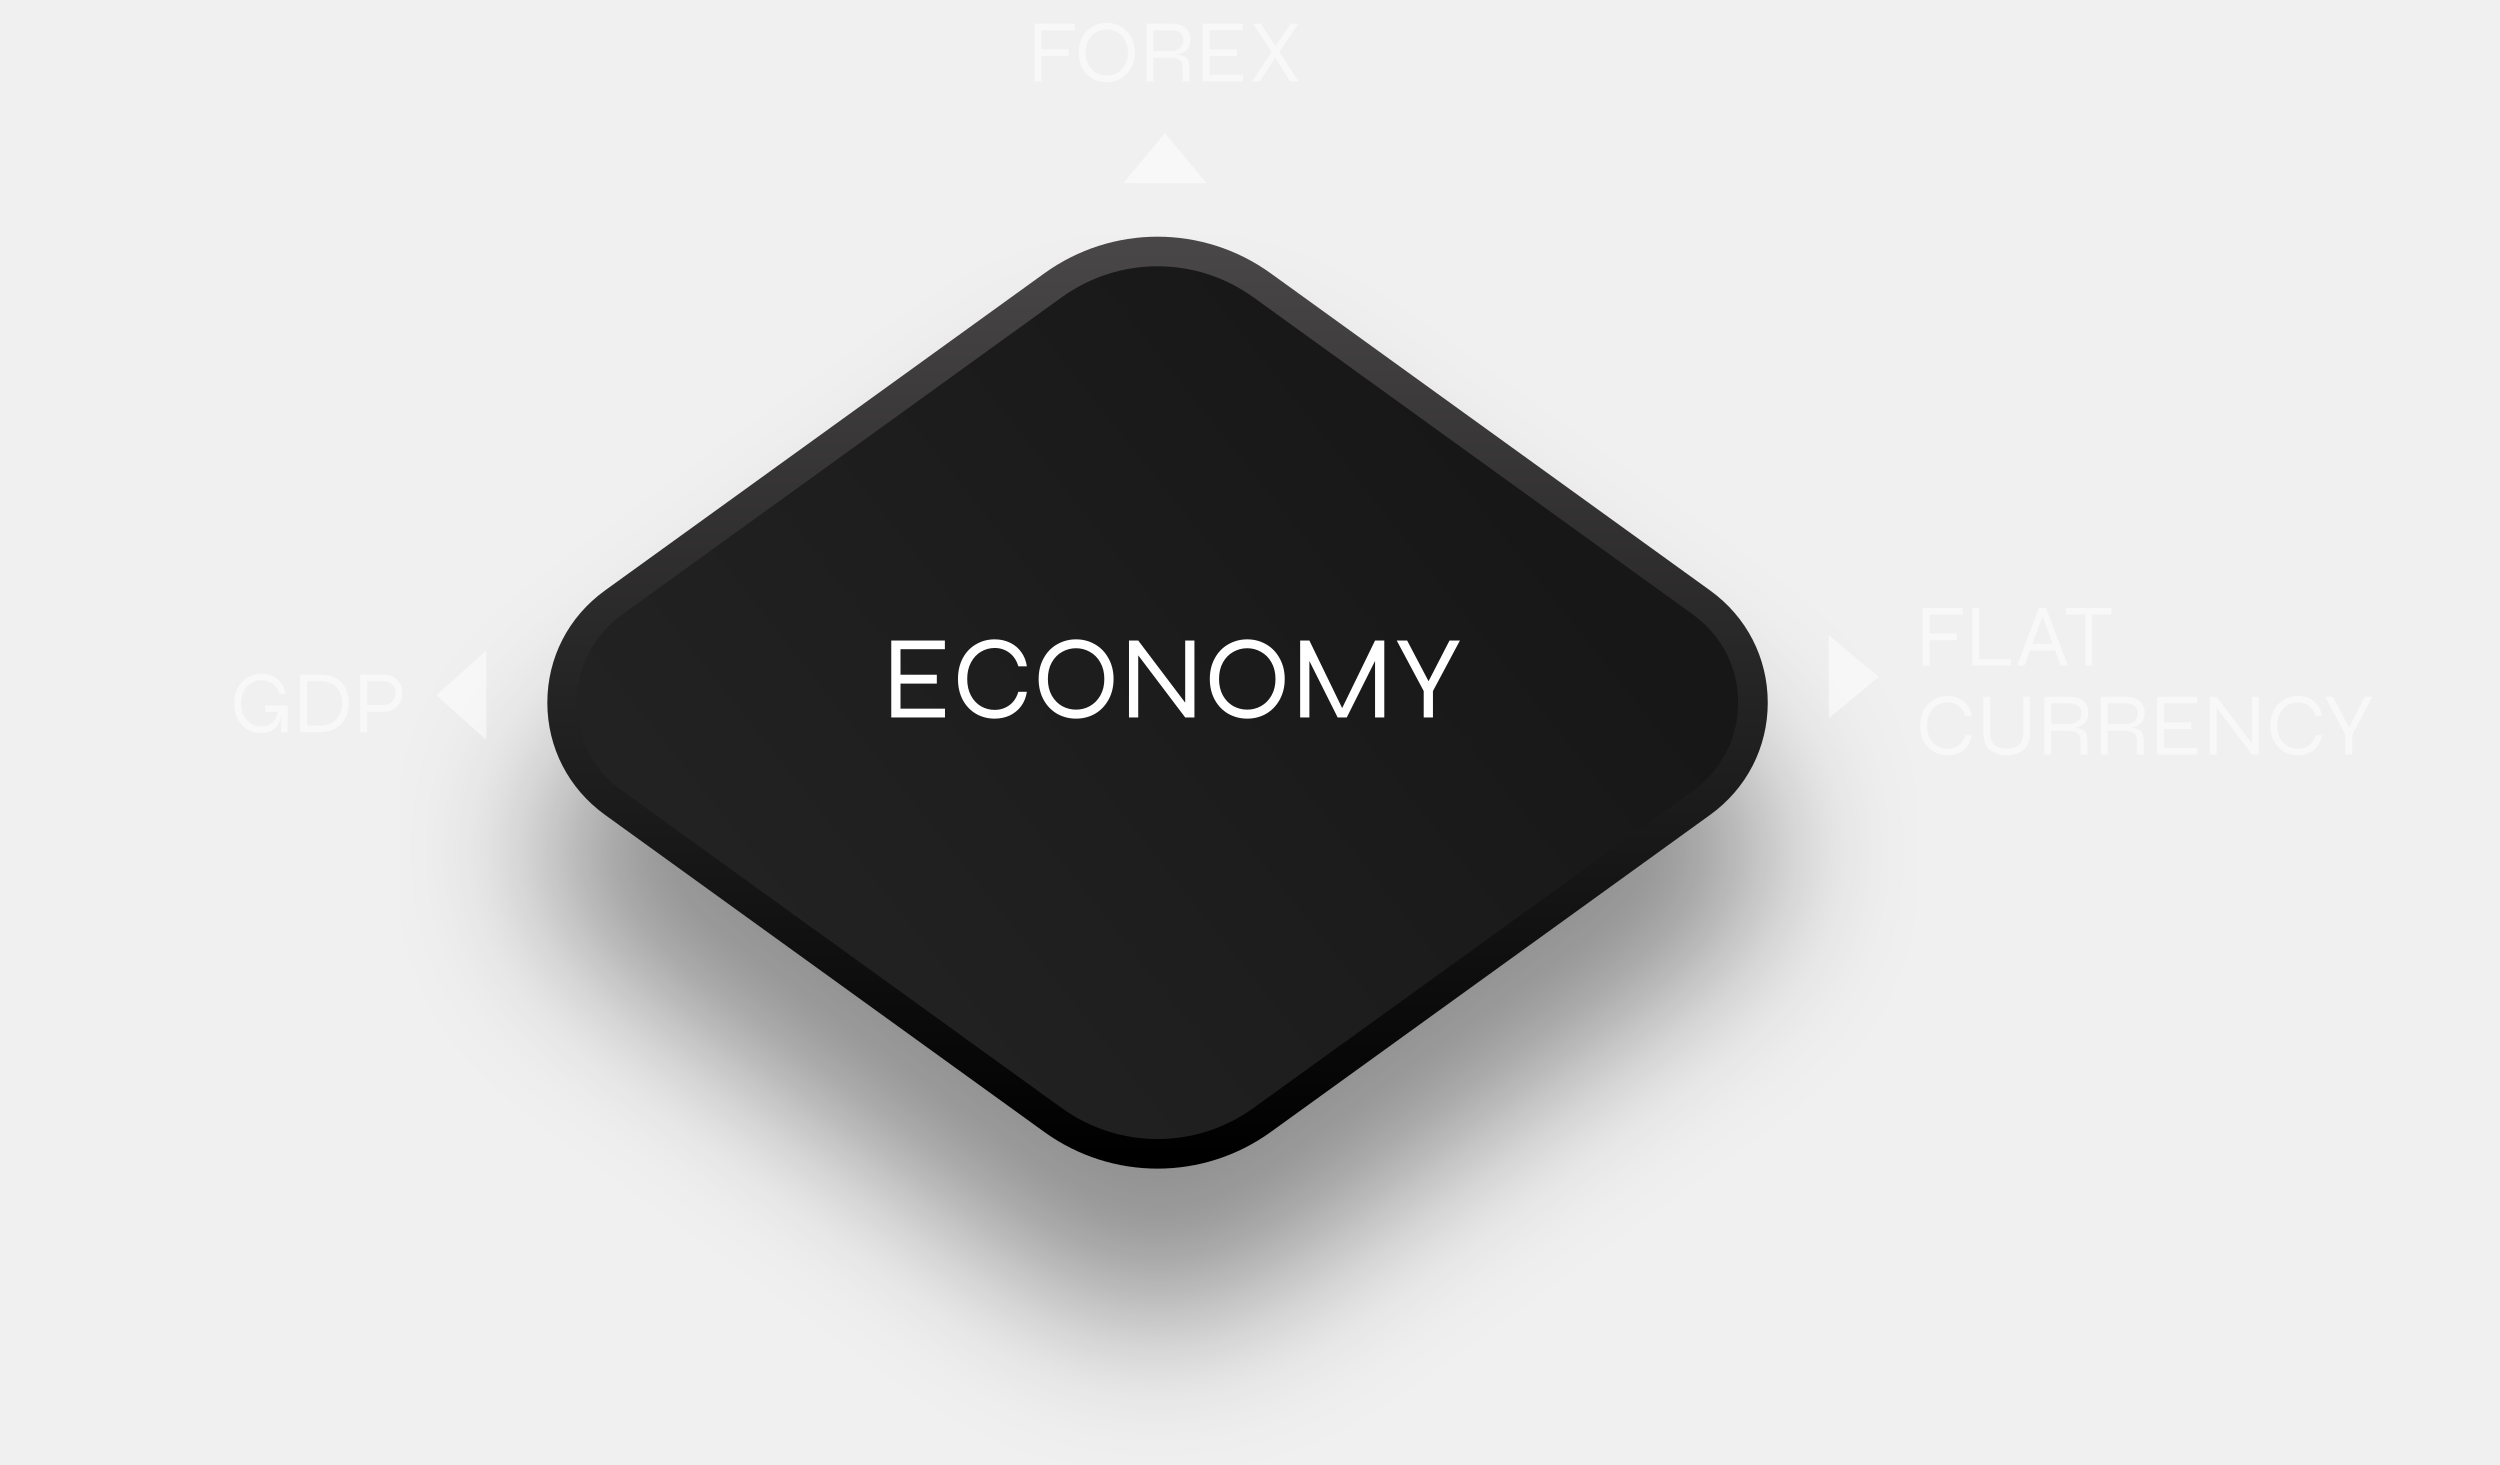
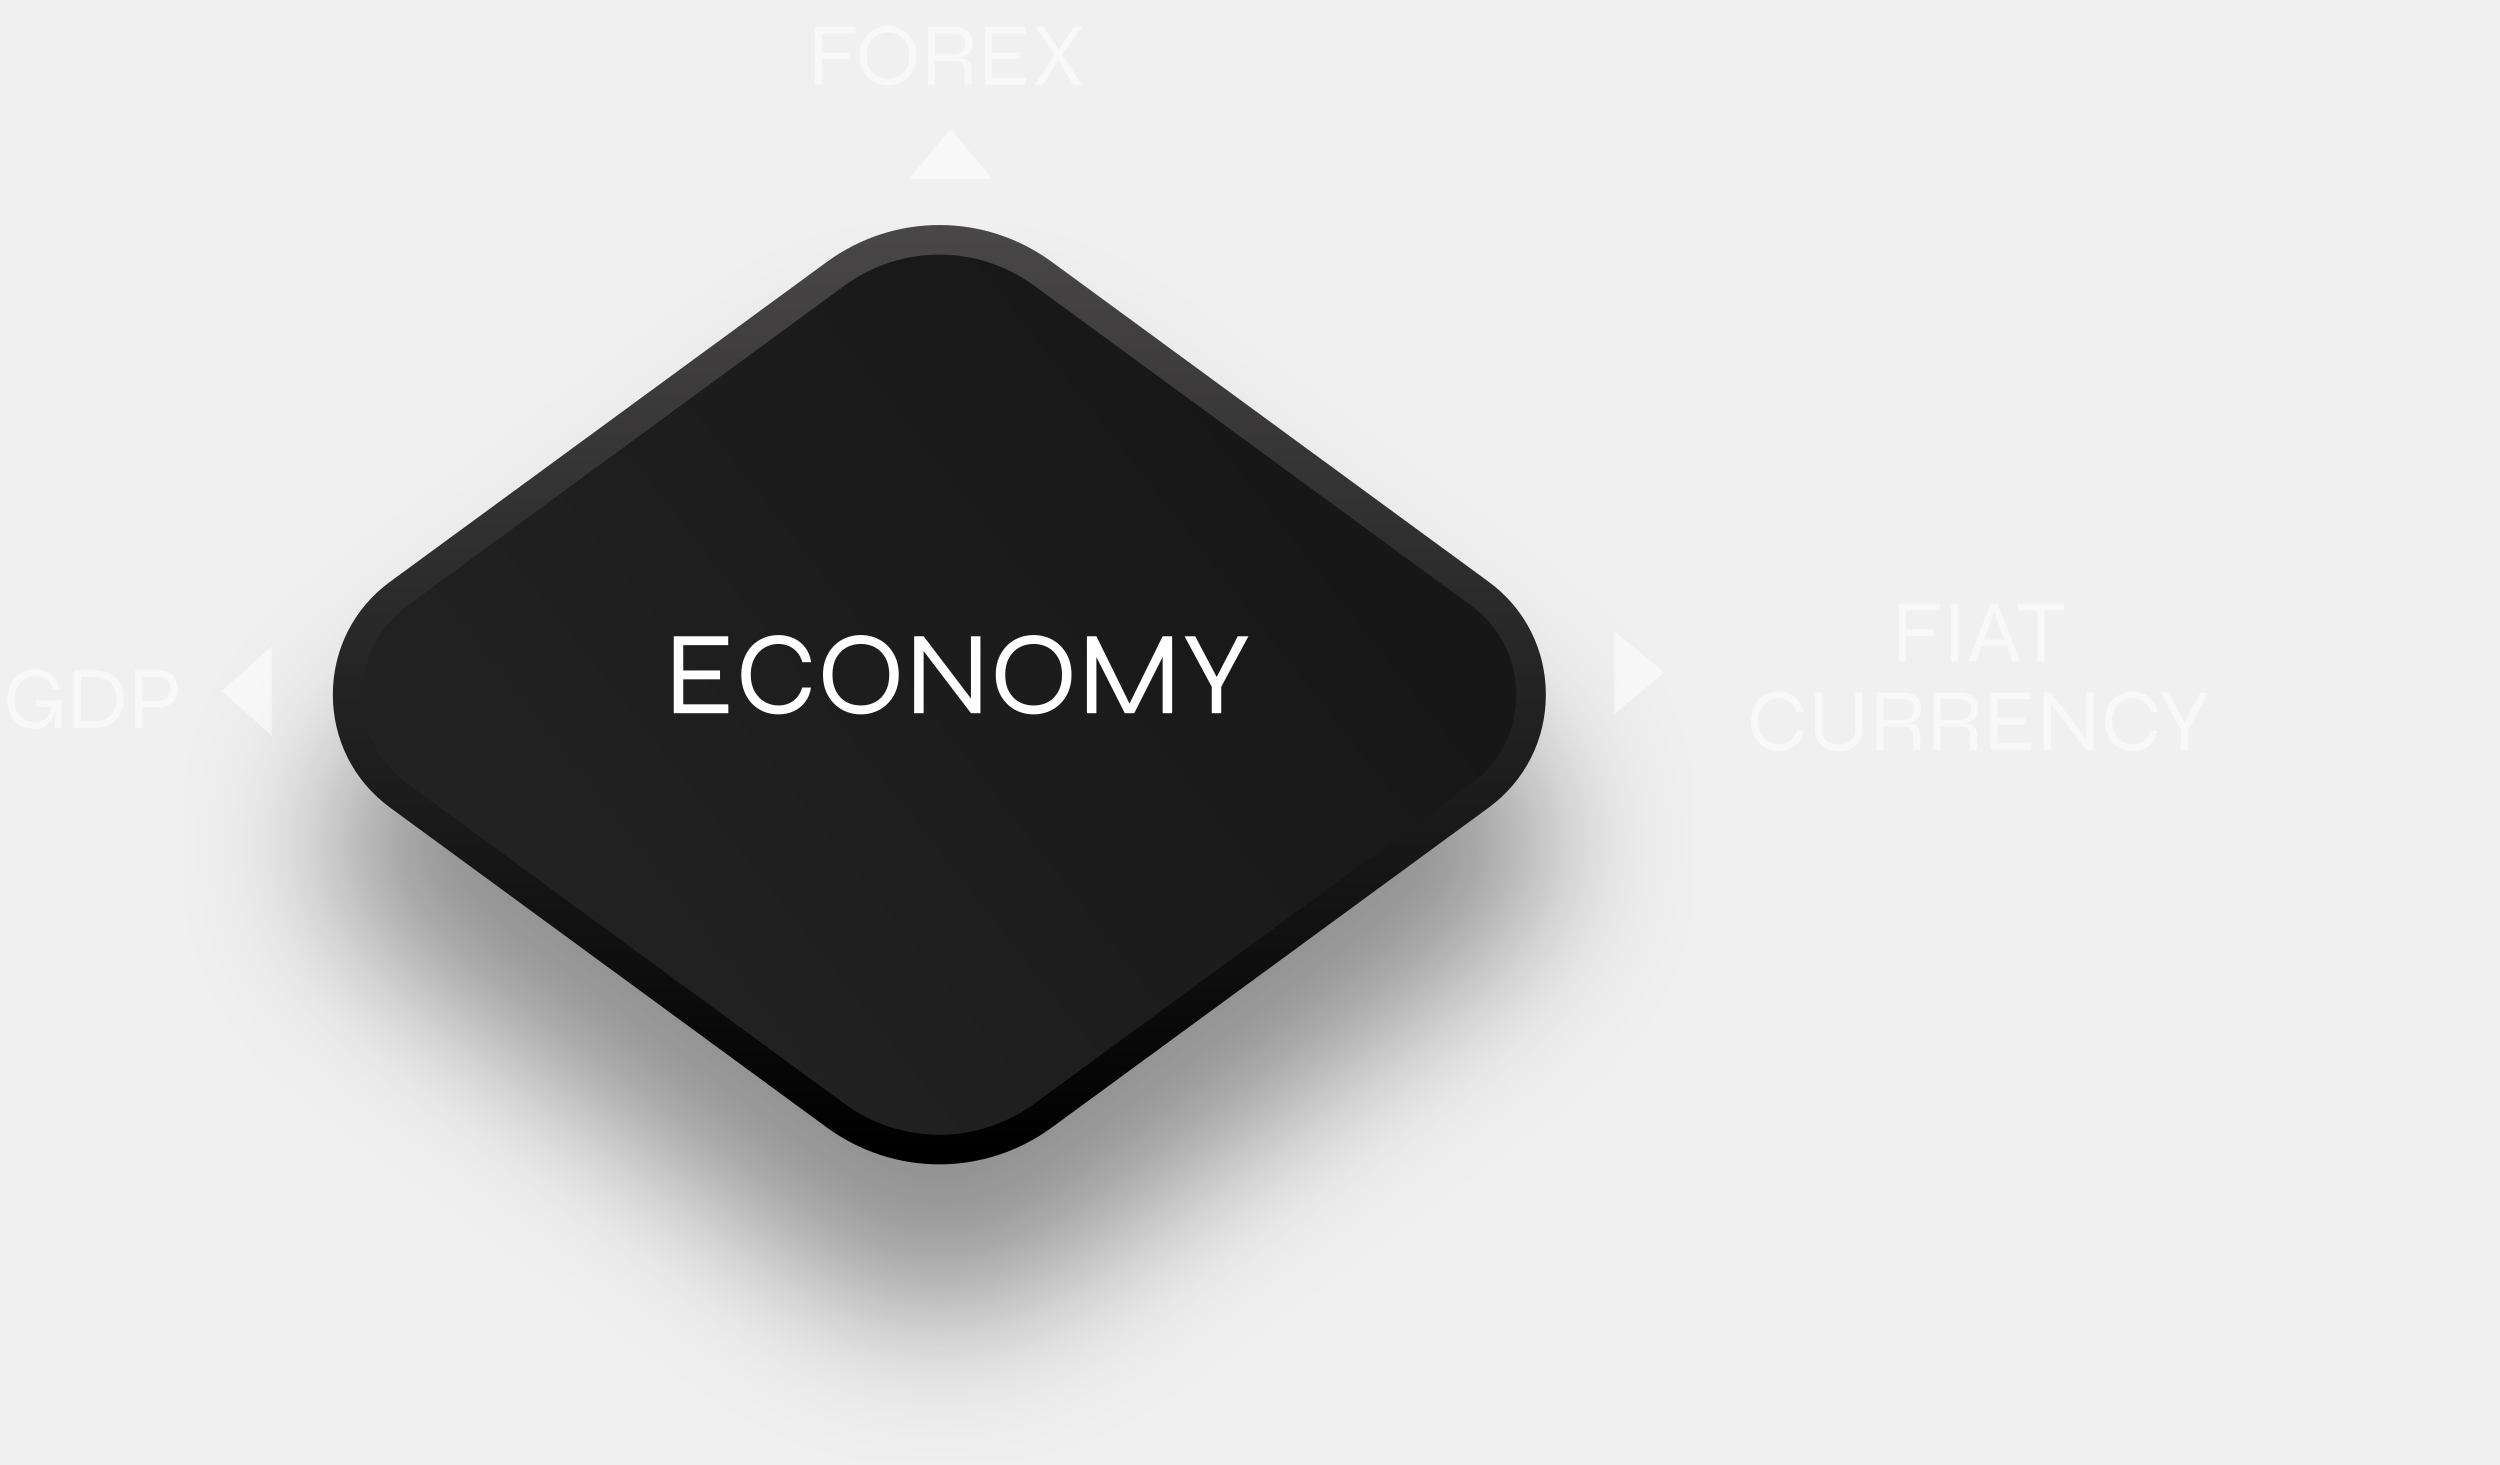
<svg xmlns="http://www.w3.org/2000/svg" width="338" height="198" viewBox="0 0 338 198" fill="none">
  <g filter="url(#filter0_d)">
-     <path d="M237 95.002C237 100.418 234.463 105.353 230.035 108.549L170.633 151.424C162.178 157.525 150.822 157.525 142.367 151.424L82.965 108.545C78.541 105.35 76 100.414 76 94.998C76 89.582 78.537 84.647 82.965 81.451L142.367 38.576C150.822 32.475 162.178 32.475 170.633 38.576L230.039 81.455C234.463 84.647 237 89.586 237 95.002Z" fill="url(#paint0_linear)" />
-     <path d="M237 95.002C237 100.418 234.463 105.353 230.035 108.549L170.633 151.424C162.178 157.525 150.822 157.525 142.367 151.424L82.965 108.545C78.541 105.35 76 100.414 76 94.998C76 89.582 78.537 84.647 82.965 81.451L142.367 38.576C150.822 32.475 162.178 32.475 170.633 38.576L230.039 81.455C234.463 84.647 237 89.586 237 95.002Z" stroke="url(#paint1_linear)" stroke-width="4" stroke-miterlimit="10" />
+     <path d="M207 93.924C207 99.384 204.479 104.36 200.079 107.582L141.045 150.809C132.643 156.96 121.357 156.96 112.955 150.809L53.922 107.578C49.525 104.357 47 99.38 47 93.92C47 88.46 49.521 83.484 53.922 80.262L112.955 37.035C121.357 30.884 132.643 30.884 141.045 37.035L200.082 80.266C204.479 83.484 207 88.463 207 93.924Z" fill="url(#paint0_linear)" />
+     <path d="M207 93.924C207 99.384 204.479 104.36 200.079 107.582L141.045 150.809C132.643 156.96 121.357 156.96 112.955 150.809L53.922 107.578C49.525 104.357 47 99.38 47 93.92C47 88.46 49.521 83.484 53.922 80.262L112.955 37.035C121.357 30.884 132.643 30.884 141.045 37.035L200.082 80.266C204.479 83.484 207 88.463 207 93.924Z" stroke="url(#paint1_linear)" stroke-width="4" stroke-miterlimit="10" />
  </g>
-   <path d="M127.763 95.816V97H120.499V86.6H127.747V87.768H121.747V91.224H126.659V92.424H121.747V95.816H127.763ZM138.831 93.528C138.724 94.264 138.468 94.909 138.063 95.464C137.657 96.008 137.145 96.429 136.527 96.728C135.908 97.016 135.225 97.16 134.479 97.16C133.551 97.16 132.708 96.941 131.951 96.504C131.193 96.056 130.596 95.427 130.159 94.616C129.732 93.795 129.519 92.856 129.519 91.8C129.519 90.744 129.732 89.811 130.159 89C130.596 88.179 131.193 87.549 131.951 87.112C132.708 86.664 133.551 86.44 134.479 86.44C135.236 86.44 135.924 86.589 136.543 86.888C137.161 87.176 137.668 87.597 138.063 88.152C138.468 88.696 138.724 89.341 138.831 90.088H137.679C137.455 89.309 137.055 88.701 136.479 88.264C135.903 87.827 135.236 87.608 134.479 87.608C133.817 87.608 133.204 87.773 132.639 88.104C132.073 88.435 131.62 88.92 131.279 89.56C130.937 90.189 130.767 90.936 130.767 91.8C130.767 92.664 130.937 93.416 131.279 94.056C131.62 94.685 132.073 95.165 132.639 95.496C133.204 95.816 133.817 95.976 134.479 95.976C135.236 95.976 135.903 95.763 136.479 95.336C137.055 94.909 137.455 94.307 137.679 93.528H138.831ZM145.481 97.16C144.553 97.16 143.7 96.941 142.921 96.504C142.153 96.056 141.545 95.427 141.097 94.616C140.649 93.795 140.425 92.856 140.425 91.8C140.425 90.744 140.649 89.811 141.097 89C141.545 88.179 142.153 87.549 142.921 87.112C143.7 86.664 144.553 86.44 145.481 86.44C146.42 86.44 147.273 86.664 148.041 87.112C148.809 87.549 149.417 88.179 149.865 89C150.324 89.811 150.553 90.744 150.553 91.8C150.553 92.856 150.324 93.795 149.865 94.616C149.417 95.427 148.809 96.056 148.041 96.504C147.273 96.941 146.42 97.16 145.481 97.16ZM145.481 95.944C146.153 95.944 146.777 95.784 147.353 95.464C147.94 95.133 148.409 94.659 148.761 94.04C149.124 93.411 149.305 92.664 149.305 91.8C149.305 90.936 149.124 90.189 148.761 89.56C148.409 88.931 147.94 88.456 147.353 88.136C146.777 87.805 146.153 87.64 145.481 87.64C144.809 87.64 144.18 87.805 143.593 88.136C143.017 88.456 142.553 88.931 142.201 89.56C141.849 90.189 141.673 90.936 141.673 91.8C141.673 92.664 141.849 93.411 142.201 94.04C142.553 94.659 143.017 95.133 143.593 95.464C144.18 95.784 144.809 95.944 145.481 95.944ZM161.487 86.6V97H160.239L153.887 88.6V97H152.639V86.6H153.887L160.239 95V86.6H161.487ZM168.622 97.16C167.694 97.16 166.84 96.941 166.062 96.504C165.294 96.056 164.686 95.427 164.238 94.616C163.79 93.795 163.566 92.856 163.566 91.8C163.566 90.744 163.79 89.811 164.238 89C164.686 88.179 165.294 87.549 166.062 87.112C166.84 86.664 167.694 86.44 168.622 86.44C169.56 86.44 170.414 86.664 171.182 87.112C171.95 87.549 172.558 88.179 173.006 89C173.464 89.811 173.694 90.744 173.694 91.8C173.694 92.856 173.464 93.795 173.006 94.616C172.558 95.427 171.95 96.056 171.182 96.504C170.414 96.941 169.56 97.16 168.622 97.16ZM168.622 95.944C169.294 95.944 169.918 95.784 170.494 95.464C171.08 95.133 171.55 94.659 171.902 94.04C172.264 93.411 172.446 92.664 172.446 91.8C172.446 90.936 172.264 90.189 171.902 89.56C171.55 88.931 171.08 88.456 170.494 88.136C169.918 87.805 169.294 87.64 168.622 87.64C167.95 87.64 167.32 87.805 166.734 88.136C166.158 88.456 165.694 88.931 165.342 89.56C164.99 90.189 164.814 90.936 164.814 91.8C164.814 92.664 164.99 93.411 165.342 94.04C165.694 94.659 166.158 95.133 166.734 95.464C167.32 95.784 167.95 95.944 168.622 95.944ZM187.156 86.6V97H185.908V89.352L182.084 97H180.852L177.028 89.368V97H175.78V86.6H177.028L181.46 95.736L185.908 86.6H187.156ZM197.382 86.6L193.734 93.432V97H192.486V93.432L188.838 86.6H190.246L193.141 92.104L195.974 86.6H197.382Z" fill="white" />
-   <path opacity="0.5" d="M260.896 83.1V85.656H264.58V86.568H260.896V90H259.96V82.2H265.396V83.1H260.896ZM271.871 89.124V90H267.527H266.651V82.2H267.587V89.124H271.871ZM277.841 87.948H274.445L273.701 90H272.717L275.657 82.2H276.629L279.593 90H278.585L277.841 87.948ZM277.505 87.048L276.149 83.328L274.781 87.048H277.505ZM285.469 83.076H282.865V90H281.929V83.076H279.313V82.2H285.469V83.076ZM266.584 99.396C266.504 99.948 266.312 100.432 266.008 100.848C265.704 101.256 265.32 101.572 264.856 101.796C264.392 102.012 263.88 102.12 263.32 102.12C262.624 102.12 261.992 101.956 261.424 101.628C260.856 101.292 260.408 100.82 260.08 100.212C259.76 99.596 259.6 98.892 259.6 98.1C259.6 97.308 259.76 96.608 260.08 96C260.408 95.384 260.856 94.912 261.424 94.584C261.992 94.248 262.624 94.08 263.32 94.08C263.888 94.08 264.404 94.192 264.868 94.416C265.332 94.632 265.712 94.948 266.008 95.364C266.312 95.772 266.504 96.256 266.584 96.816H265.72C265.552 96.232 265.252 95.776 264.82 95.448C264.388 95.12 263.888 94.956 263.32 94.956C262.824 94.956 262.364 95.08 261.94 95.328C261.516 95.576 261.176 95.94 260.92 96.42C260.664 96.892 260.536 97.452 260.536 98.1C260.536 98.748 260.664 99.312 260.92 99.792C261.176 100.264 261.516 100.624 261.94 100.872C262.364 101.112 262.824 101.232 263.32 101.232C263.888 101.232 264.388 101.072 264.82 100.752C265.252 100.432 265.552 99.98 265.72 99.396H266.584ZM274.464 94.2V99.012C274.464 100.068 274.18 100.852 273.612 101.364C273.052 101.868 272.288 102.12 271.32 102.12C270.344 102.12 269.568 101.868 268.992 101.364C268.424 100.852 268.14 100.068 268.14 99.012V94.2H269.076V99.012C269.076 99.828 269.276 100.4 269.676 100.728C270.084 101.048 270.632 101.208 271.32 101.208C271.992 101.208 272.528 101.048 272.928 100.728C273.336 100.4 273.54 99.828 273.54 99.012V94.2H274.464ZM280.505 98.4C281.081 98.44 281.509 98.58 281.789 98.82C282.077 99.052 282.221 99.464 282.221 100.056V102H281.297L281.285 100.044C281.285 99.22 280.709 98.808 279.557 98.808H277.337V102H276.401V94.2H279.773C280.589 94.2 281.221 94.388 281.669 94.764C282.117 95.14 282.341 95.688 282.341 96.408C282.341 96.984 282.177 97.436 281.849 97.764C281.521 98.092 281.073 98.304 280.505 98.4ZM277.337 97.896H279.773V98.364V97.896C280.261 97.896 280.653 97.76 280.949 97.488C281.253 97.208 281.405 96.844 281.405 96.396C281.405 95.988 281.257 95.672 280.961 95.448C280.665 95.216 280.269 95.1 279.773 95.1H277.337V97.896ZM288.123 98.4C288.699 98.44 289.127 98.58 289.407 98.82C289.695 99.052 289.839 99.464 289.839 100.056V102H288.915L288.903 100.044C288.903 99.22 288.327 98.808 287.175 98.808H284.955V102H284.019V94.2H287.391C288.207 94.2 288.839 94.388 289.287 94.764C289.735 95.14 289.959 95.688 289.959 96.408C289.959 96.984 289.795 97.436 289.467 97.764C289.139 98.092 288.691 98.304 288.123 98.4ZM284.955 97.896H287.391V98.364V97.896C287.879 97.896 288.271 97.76 288.567 97.488C288.871 97.208 289.023 96.844 289.023 96.396C289.023 95.988 288.875 95.672 288.579 95.448C288.283 95.216 287.887 95.1 287.391 95.1H284.955V97.896ZM297.084 101.112V102H291.636V94.2H297.072V95.076H292.572V97.668H296.256V98.568H292.572V101.112H297.084ZM305.397 94.2V102H304.461L299.697 95.7V102H298.761V94.2H299.697L304.461 100.5V94.2H305.397ZM313.939 99.396C313.859 99.948 313.667 100.432 313.363 100.848C313.059 101.256 312.675 101.572 312.211 101.796C311.747 102.012 311.235 102.12 310.675 102.12C309.979 102.12 309.347 101.956 308.779 101.628C308.211 101.292 307.763 100.82 307.435 100.212C307.115 99.596 306.955 98.892 306.955 98.1C306.955 97.308 307.115 96.608 307.435 96C307.763 95.384 308.211 94.912 308.779 94.584C309.347 94.248 309.979 94.08 310.675 94.08C311.243 94.08 311.759 94.192 312.223 94.416C312.687 94.632 313.067 94.948 313.363 95.364C313.667 95.772 313.859 96.256 313.939 96.816H313.075C312.907 96.232 312.607 95.776 312.175 95.448C311.743 95.12 311.243 94.956 310.675 94.956C310.179 94.956 309.719 95.08 309.295 95.328C308.871 95.576 308.531 95.94 308.275 96.42C308.019 96.892 307.891 97.452 307.891 98.1C307.891 98.748 308.019 99.312 308.275 99.792C308.531 100.264 308.871 100.624 309.295 100.872C309.719 101.112 310.179 101.232 310.675 101.232C311.243 101.232 311.743 101.072 312.175 100.752C312.607 100.432 312.907 99.98 313.075 99.396H313.939ZM320.763 94.2L318.027 99.324V102H317.091V99.324L314.355 94.2H315.411L317.583 98.328L319.707 94.2H320.763Z" fill="white" />
-   <path opacity="0.5" d="M38.907 96.228L38.895 99H37.983C37.983 98.464 38.015 97.7 38.079 96.708C37.903 97.508 37.579 98.112 37.107 98.52C36.635 98.92 36.027 99.12 35.283 99.12C34.587 99.12 33.963 98.948 33.411 98.604C32.859 98.26 32.427 97.784 32.115 97.176C31.811 96.56 31.659 95.868 31.659 95.1C31.659 94.324 31.815 93.632 32.127 93.024C32.447 92.408 32.887 91.932 33.447 91.596C34.015 91.252 34.659 91.08 35.379 91.08C35.955 91.08 36.475 91.192 36.939 91.416C37.403 91.64 37.775 91.96 38.055 92.376C38.343 92.792 38.515 93.272 38.571 93.816H37.779C37.627 93.248 37.335 92.8 36.903 92.472C36.471 92.144 35.963 91.98 35.379 91.98C34.843 91.98 34.363 92.112 33.939 92.376C33.515 92.64 33.183 93.008 32.943 93.48C32.711 93.952 32.595 94.492 32.595 95.1C32.595 95.708 32.711 96.248 32.943 96.72C33.183 97.184 33.511 97.548 33.927 97.812C34.343 98.076 34.819 98.208 35.355 98.208C35.947 98.208 36.435 98.04 36.819 97.704C37.203 97.36 37.451 96.876 37.563 96.252L35.835 96.276V95.388H38.907V96.228ZM43.033 91.2C44.489 91.2 45.541 91.556 46.189 92.268C46.837 92.98 47.161 93.912 47.161 95.064C47.161 95.792 47.017 96.452 46.729 97.044C46.449 97.636 46.001 98.112 45.385 98.472C44.769 98.824 43.985 99 43.033 99H40.573V91.2H43.033ZM43.033 98.1C44.193 98.1 45.017 97.812 45.505 97.236C46.001 96.652 46.249 95.928 46.249 95.064C46.249 94.2 46.001 93.492 45.505 92.94C45.017 92.38 44.193 92.1 43.033 92.1H41.509V98.1H43.033ZM51.85 91.2C52.33 91.2 52.762 91.3 53.146 91.5C53.538 91.7 53.846 91.992 54.07 92.376C54.294 92.752 54.406 93.196 54.406 93.708C54.406 94.22 54.294 94.668 54.07 95.052C53.846 95.428 53.538 95.72 53.146 95.928C52.762 96.128 52.33 96.228 51.85 96.228H49.63V99H48.694V91.2H51.85ZM51.838 95.316C52.326 95.316 52.718 95.172 53.014 94.884C53.318 94.588 53.47 94.196 53.47 93.708C53.47 93.212 53.318 92.82 53.014 92.532C52.718 92.244 52.326 92.1 51.838 92.1H49.63V95.316H51.838Z" fill="white" />
-   <path opacity="0.5" d="M140.804 4.1V6.656H144.488V7.568H140.804V11H139.868V3.2H145.304V4.1H140.804ZM149.628 11.12C148.932 11.12 148.292 10.956 147.708 10.628C147.132 10.292 146.676 9.82 146.34 9.212C146.004 8.596 145.836 7.892 145.836 7.1C145.836 6.308 146.004 5.608 146.34 5C146.676 4.384 147.132 3.912 147.708 3.584C148.292 3.248 148.932 3.08 149.628 3.08C150.332 3.08 150.972 3.248 151.548 3.584C152.124 3.912 152.58 4.384 152.916 5C153.26 5.608 153.432 6.308 153.432 7.1C153.432 7.892 153.26 8.596 152.916 9.212C152.58 9.82 152.124 10.292 151.548 10.628C150.972 10.956 150.332 11.12 149.628 11.12ZM149.628 10.208C150.132 10.208 150.6 10.088 151.032 9.848C151.472 9.6 151.824 9.244 152.088 8.78C152.36 8.308 152.496 7.748 152.496 7.1C152.496 6.452 152.36 5.892 152.088 5.42C151.824 4.948 151.472 4.592 151.032 4.352C150.6 4.104 150.132 3.98 149.628 3.98C149.124 3.98 148.652 4.104 148.212 4.352C147.78 4.592 147.432 4.948 147.168 5.42C146.904 5.892 146.772 6.452 146.772 7.1C146.772 7.748 146.904 8.308 147.168 8.78C147.432 9.244 147.78 9.6 148.212 9.848C148.652 10.088 149.124 10.208 149.628 10.208ZM159.101 7.4C159.677 7.44 160.105 7.58 160.385 7.82C160.673 8.052 160.817 8.464 160.817 9.056V11H159.893L159.881 9.044C159.881 8.22 159.305 7.808 158.153 7.808H155.933V11H154.997V3.2H158.369C159.185 3.2 159.817 3.388 160.265 3.764C160.713 4.14 160.937 4.688 160.937 5.408C160.937 5.984 160.773 6.436 160.445 6.764C160.117 7.092 159.669 7.304 159.101 7.4ZM155.933 6.896H158.369V7.364V6.896C158.857 6.896 159.249 6.76 159.545 6.488C159.849 6.208 160.001 5.844 160.001 5.396C160.001 4.988 159.853 4.672 159.557 4.448C159.261 4.216 158.865 4.1 158.369 4.1H155.933V6.896ZM168.062 10.112V11H162.614V3.2H168.05V4.076H163.55V6.668H167.234V7.568H163.55V10.112H168.062ZM172.955 7.004L175.571 11H174.407L172.427 7.796L170.339 11H169.295L171.923 7.016L169.415 3.2H170.459L172.451 6.236L174.527 3.2H175.571L172.955 7.004Z" fill="white" />
-   <path d="M157.5 18L163.129 24.75H151.871L157.5 18Z" fill="white" fill-opacity="0.5" />
-   <path d="M254 91.5L247.25 97.129L247.25 85.871L254 91.5Z" fill="white" fill-opacity="0.5" />
-   <path d="M59 94L65.75 87.938L65.75 100.062L59 94Z" fill="white" fill-opacity="0.5" />
+   <path d="M92.373 91.846V95.222H98.469V96.422H91.093V86.022H98.453V87.222H92.373V90.646H97.349V91.846H92.373ZM109.646 92.95C109.539 93.697 109.283 94.342 108.878 94.886C108.473 95.43 107.955 95.851 107.326 96.15C106.707 96.438 106.014 96.582 105.246 96.582C104.531 96.582 103.87 96.459 103.262 96.214C102.654 95.958 102.121 95.595 101.662 95.126C101.214 94.656 100.862 94.091 100.606 93.43C100.35 92.769 100.222 92.032 100.222 91.222C100.222 90.4 100.35 89.665 100.606 89.014C100.862 88.353 101.214 87.787 101.662 87.318C102.121 86.849 102.654 86.491 103.262 86.246C103.87 85.99 104.531 85.862 105.246 85.862C106.025 85.862 106.723 86.011 107.342 86.31C107.971 86.598 108.489 87.019 108.894 87.574C109.299 88.118 109.555 88.769 109.662 89.526H108.478C108.329 88.993 108.094 88.544 107.774 88.182C107.465 87.819 107.091 87.542 106.654 87.35C106.217 87.158 105.747 87.062 105.246 87.062C104.595 87.062 103.982 87.222 103.406 87.542C102.841 87.862 102.382 88.331 102.03 88.95C101.678 89.569 101.502 90.326 101.502 91.222C101.502 92.118 101.678 92.875 102.03 93.494C102.382 94.112 102.841 94.582 103.406 94.902C103.982 95.222 104.595 95.382 105.246 95.382C105.747 95.382 106.211 95.291 106.638 95.11C107.075 94.918 107.449 94.641 107.758 94.278C108.078 93.915 108.313 93.472 108.462 92.95H109.646ZM116.389 96.582C115.439 96.582 114.575 96.363 113.797 95.926C113.029 95.478 112.415 94.854 111.957 94.054C111.498 93.254 111.269 92.31 111.269 91.222C111.269 90.134 111.498 89.19 111.957 88.39C112.415 87.579 113.029 86.955 113.797 86.518C114.575 86.081 115.439 85.862 116.389 85.862C117.338 85.862 118.197 86.081 118.965 86.518C119.743 86.955 120.362 87.579 120.821 88.39C121.279 89.19 121.509 90.134 121.509 91.222C121.509 92.31 121.279 93.254 120.821 94.054C120.362 94.854 119.743 95.478 118.965 95.926C118.197 96.363 117.338 96.582 116.389 96.582ZM116.389 95.382C117.114 95.382 117.765 95.227 118.341 94.918C118.917 94.598 119.375 94.129 119.717 93.51C120.058 92.891 120.229 92.129 120.229 91.222C120.229 90.315 120.058 89.558 119.717 88.95C119.375 88.331 118.917 87.862 118.341 87.542C117.765 87.222 117.114 87.062 116.389 87.062C115.674 87.062 115.023 87.222 114.437 87.542C113.861 87.862 113.402 88.331 113.061 88.95C112.719 89.558 112.549 90.315 112.549 91.222C112.549 92.129 112.719 92.891 113.061 93.51C113.402 94.129 113.861 94.598 114.437 94.918C115.023 95.227 115.674 95.382 116.389 95.382ZM131.625 94.902L131.273 95.014V86.022H132.553V96.422H131.273L124.521 87.558L124.873 87.446V96.422H123.593V86.022H124.873L131.625 94.902ZM139.748 96.582C138.799 96.582 137.935 96.363 137.156 95.926C136.388 95.478 135.775 94.854 135.316 94.054C134.857 93.254 134.628 92.31 134.628 91.222C134.628 90.134 134.857 89.19 135.316 88.39C135.775 87.579 136.388 86.955 137.156 86.518C137.935 86.081 138.799 85.862 139.748 85.862C140.697 85.862 141.556 86.081 142.324 86.518C143.103 86.955 143.721 87.579 144.18 88.39C144.639 89.19 144.868 90.134 144.868 91.222C144.868 92.31 144.639 93.254 144.18 94.054C143.721 94.854 143.103 95.478 142.324 95.926C141.556 96.363 140.697 96.582 139.748 96.582ZM139.748 95.382C140.473 95.382 141.124 95.227 141.7 94.918C142.276 94.598 142.735 94.129 143.076 93.51C143.417 92.891 143.588 92.129 143.588 91.222C143.588 90.315 143.417 89.558 143.076 88.95C142.735 88.331 142.276 87.862 141.7 87.542C141.124 87.222 140.473 87.062 139.748 87.062C139.033 87.062 138.383 87.222 137.796 87.542C137.22 87.862 136.761 88.331 136.42 88.95C136.079 89.558 135.908 90.315 135.908 91.222C135.908 92.129 136.079 92.891 136.42 93.51C136.761 94.129 137.22 94.598 137.796 94.918C138.383 95.227 139.033 95.382 139.748 95.382ZM152.968 95.654H152.456L157.192 86.022H158.472V96.422H157.192V88.246L157.448 88.31L153.352 96.422H152.072L147.976 88.326L148.232 88.262V96.422H146.952V86.022H148.232L152.968 95.654ZM168.79 86.022L165.11 92.854V96.422H163.83V92.854L160.15 86.022H161.59L164.758 92.022H164.246L167.35 86.022H168.79Z" fill="white" />
+   <path opacity="0.5" d="M262.244 81.622V82.522H257.684V85.09H261.416V85.99H257.684V89.422H256.724V81.622H262.244ZM263.749 81.622H264.709V89.422H263.749V81.622ZM267.736 87.382V86.482H271.48V87.382H267.736ZM266.152 89.422L269.116 81.622H270.124L273.112 89.422H272.08L269.476 82.366H269.764L267.16 89.422H266.152ZM272.819 81.622H279.059V82.522H272.819V81.622ZM275.459 82.426H276.419V89.422H275.459V82.426ZM243.791 98.818C243.711 99.378 243.519 99.862 243.215 100.27C242.911 100.678 242.523 100.994 242.051 101.218C241.587 101.434 241.067 101.542 240.491 101.542C239.955 101.542 239.459 101.45 239.003 101.266C238.547 101.074 238.147 100.802 237.803 100.45C237.467 100.098 237.203 99.674 237.011 99.178C236.819 98.682 236.723 98.13 236.723 97.522C236.723 96.906 236.819 96.354 237.011 95.866C237.203 95.37 237.467 94.946 237.803 94.594C238.147 94.242 238.547 93.974 239.003 93.79C239.459 93.598 239.955 93.502 240.491 93.502C241.075 93.502 241.599 93.614 242.063 93.838C242.535 94.054 242.923 94.37 243.227 94.786C243.531 95.194 243.723 95.682 243.803 96.25H242.915C242.803 95.85 242.627 95.514 242.387 95.242C242.155 94.97 241.875 94.762 241.547 94.618C241.219 94.474 240.867 94.402 240.491 94.402C240.003 94.402 239.543 94.522 239.111 94.762C238.687 95.002 238.343 95.354 238.079 95.818C237.815 96.282 237.683 96.85 237.683 97.522C237.683 98.194 237.815 98.762 238.079 99.226C238.343 99.69 238.687 100.042 239.111 100.282C239.543 100.522 240.003 100.642 240.491 100.642C240.867 100.642 241.215 100.574 241.535 100.438C241.863 100.294 242.143 100.086 242.375 99.814C242.615 99.542 242.791 99.21 242.903 98.818H243.791ZM250.828 98.422V93.622H251.788V98.422C251.788 98.862 251.736 99.254 251.632 99.598C251.528 99.934 251.38 100.226 251.188 100.474C251.004 100.722 250.78 100.926 250.516 101.086C250.252 101.238 249.956 101.35 249.628 101.422C249.308 101.502 248.964 101.542 248.596 101.542C248.22 101.542 247.868 101.502 247.54 101.422C247.212 101.35 246.912 101.238 246.64 101.086C246.376 100.926 246.148 100.722 245.956 100.474C245.772 100.226 245.628 99.934 245.524 99.598C245.42 99.254 245.368 98.862 245.368 98.422V93.622H246.328V98.422C246.328 99.022 246.432 99.482 246.64 99.802C246.848 100.122 247.124 100.342 247.468 100.462C247.812 100.582 248.188 100.642 248.596 100.642C248.996 100.642 249.364 100.582 249.7 100.462C250.036 100.342 250.308 100.122 250.516 99.802C250.724 99.482 250.828 99.022 250.828 98.422ZM253.712 101.422V93.622H257.156C257.7 93.622 258.164 93.706 258.548 93.874C258.932 94.034 259.224 94.278 259.424 94.606C259.632 94.934 259.736 95.346 259.736 95.842C259.736 96.178 259.68 96.466 259.568 96.706C259.464 96.946 259.316 97.15 259.124 97.318C258.932 97.478 258.704 97.602 258.44 97.69C258.184 97.778 257.904 97.834 257.6 97.858L257.564 97.798C257.988 97.814 258.352 97.866 258.656 97.954C258.96 98.042 259.196 98.202 259.364 98.434C259.532 98.666 259.616 99.014 259.616 99.478V101.422H258.656V99.478C258.656 99.158 258.6 98.91 258.488 98.734C258.384 98.55 258.204 98.422 257.948 98.35C257.7 98.27 257.356 98.23 256.916 98.23H254.672V101.422H253.712ZM254.672 97.33H257.156C257.7 97.33 258.104 97.194 258.368 96.922C258.64 96.642 258.776 96.282 258.776 95.842C258.776 95.418 258.64 95.094 258.368 94.87C258.104 94.638 257.7 94.522 257.156 94.522H254.672V97.33ZM261.411 101.422V93.622H264.855C265.399 93.622 265.863 93.706 266.247 93.874C266.631 94.034 266.923 94.278 267.123 94.606C267.331 94.934 267.435 95.346 267.435 95.842C267.435 96.178 267.379 96.466 267.267 96.706C267.163 96.946 267.015 97.15 266.823 97.318C266.631 97.478 266.403 97.602 266.139 97.69C265.883 97.778 265.603 97.834 265.299 97.858L265.263 97.798C265.687 97.814 266.051 97.866 266.355 97.954C266.659 98.042 266.895 98.202 267.063 98.434C267.231 98.666 267.315 99.014 267.315 99.478V101.422H266.355V99.478C266.355 99.158 266.299 98.91 266.187 98.734C266.083 98.55 265.903 98.422 265.647 98.35C265.399 98.27 265.055 98.23 264.615 98.23H262.371V101.422H261.411ZM262.371 97.33H264.855C265.399 97.33 265.803 97.194 266.067 96.922C266.339 96.642 266.475 96.282 266.475 95.842C266.475 95.418 266.339 95.094 266.067 94.87C265.803 94.638 265.399 94.522 264.855 94.522H262.371V97.33ZM270.07 97.99V100.522H274.642V101.422H269.11V93.622H274.63V94.522H270.07V97.09H273.802V97.99H270.07ZM282.341 100.282L282.077 100.366V93.622H283.037V101.422H282.077L277.013 94.774L277.277 94.69V101.422H276.317V93.622H277.277L282.341 100.282ZM291.662 98.818C291.582 99.378 291.39 99.862 291.086 100.27C290.782 100.678 290.394 100.994 289.922 101.218C289.458 101.434 288.938 101.542 288.362 101.542C287.826 101.542 287.33 101.45 286.874 101.266C286.418 101.074 286.018 100.802 285.674 100.45C285.338 100.098 285.074 99.674 284.882 99.178C284.69 98.682 284.594 98.13 284.594 97.522C284.594 96.906 284.69 96.354 284.882 95.866C285.074 95.37 285.338 94.946 285.674 94.594C286.018 94.242 286.418 93.974 286.874 93.79C287.33 93.598 287.826 93.502 288.362 93.502C288.946 93.502 289.47 93.614 289.934 93.838C290.406 94.054 290.794 94.37 291.098 94.786C291.402 95.194 291.594 95.682 291.674 96.25H290.786C290.674 95.85 290.498 95.514 290.258 95.242C290.026 94.97 289.746 94.762 289.418 94.618C289.09 94.474 288.738 94.402 288.362 94.402C287.874 94.402 287.414 94.522 286.982 94.762C286.558 95.002 286.214 95.354 285.95 95.818C285.686 96.282 285.554 96.85 285.554 97.522C285.554 98.194 285.686 98.762 285.95 99.226C286.214 99.69 286.558 100.042 286.982 100.282C287.414 100.522 287.874 100.642 288.362 100.642C288.738 100.642 289.086 100.574 289.406 100.438C289.734 100.294 290.014 100.086 290.246 99.814C290.486 99.542 290.662 99.21 290.774 98.818H291.662ZM298.579 93.622L295.819 98.746V101.422H294.859V98.746L292.099 93.622H293.179L295.555 98.122H295.171L297.499 93.622H298.579Z" fill="white" />
+   <path opacity="0.5" d="M4.678 98.542C4.11 98.542 3.598 98.446 3.142 98.254C2.694 98.062 2.31 97.794 1.99 97.45C1.67 97.098 1.426 96.678 1.258 96.19C1.09 95.702 1.006 95.166 1.006 94.582C1.006 93.99 1.098 93.446 1.282 92.95C1.466 92.446 1.726 92.014 2.062 91.654C2.398 91.286 2.794 91.002 3.25 90.802C3.714 90.602 4.222 90.502 4.774 90.502C5.374 90.502 5.906 90.618 6.37 90.85C6.834 91.074 7.21 91.394 7.498 91.81C7.786 92.218 7.958 92.698 8.014 93.25H7.198C7.094 92.866 6.926 92.538 6.694 92.266C6.462 91.986 6.182 91.774 5.854 91.63C5.534 91.478 5.174 91.402 4.774 91.402C4.222 91.402 3.734 91.542 3.31 91.822C2.894 92.094 2.566 92.47 2.326 92.95C2.086 93.43 1.966 93.974 1.966 94.582C1.966 95.19 2.074 95.726 2.29 96.19C2.506 96.646 2.818 97.002 3.226 97.258C3.634 97.514 4.118 97.642 4.678 97.642C5.11 97.642 5.486 97.558 5.806 97.39C6.134 97.222 6.398 96.978 6.598 96.658C6.798 96.33 6.934 95.93 7.006 95.458H7.594C7.466 96.49 7.142 97.262 6.622 97.774C6.102 98.286 5.454 98.542 4.678 98.542ZM7.402 98.422C7.402 98.158 7.406 97.862 7.414 97.534C7.43 97.198 7.45 96.858 7.474 96.514C7.498 96.17 7.518 95.862 7.534 95.59H4.894V94.69H8.338V98.422H7.402ZM12.547 90.622C13.331 90.622 13.987 90.726 14.515 90.934C15.051 91.134 15.479 91.414 15.799 91.774C16.119 92.134 16.351 92.546 16.495 93.01C16.639 93.474 16.711 93.966 16.711 94.486C16.711 95.006 16.635 95.502 16.483 95.974C16.331 96.446 16.087 96.866 15.751 97.234C15.423 97.602 14.995 97.894 14.467 98.11C13.939 98.318 13.299 98.422 12.547 98.422H10.015V90.622H12.547ZM10.975 97.522H12.547C13.179 97.522 13.699 97.434 14.107 97.258C14.523 97.082 14.851 96.85 15.091 96.562C15.331 96.266 15.499 95.938 15.595 95.578C15.699 95.218 15.751 94.854 15.751 94.486C15.751 94.118 15.699 93.758 15.595 93.406C15.499 93.054 15.331 92.738 15.091 92.458C14.851 92.17 14.523 91.942 14.107 91.774C13.699 91.606 13.179 91.522 12.547 91.522H10.975V97.522ZM19.02 95.662V94.762H21.468C21.948 94.762 22.336 94.614 22.632 94.318C22.936 94.014 23.088 93.622 23.088 93.142C23.088 92.646 22.936 92.254 22.632 91.966C22.336 91.67 21.948 91.522 21.468 91.522H19.212V98.422H18.252V90.622H21.468C21.828 90.622 22.164 90.678 22.476 90.79C22.788 90.902 23.06 91.066 23.292 91.282C23.532 91.498 23.716 91.762 23.844 92.074C23.98 92.386 24.048 92.742 24.048 93.142C24.048 93.542 23.98 93.898 23.844 94.21C23.716 94.522 23.532 94.786 23.292 95.002C23.06 95.218 22.788 95.382 22.476 95.494C22.164 95.606 21.828 95.662 21.468 95.662H19.02Z" fill="white" />
+   <path opacity="0.5" d="M115.677 3.622V4.522H111.117V7.09H114.849V7.99H111.117V11.422H110.157V3.622H115.677ZM120.059 11.542C119.347 11.542 118.699 11.378 118.115 11.05C117.539 10.714 117.079 10.246 116.735 9.646C116.391 9.046 116.219 8.338 116.219 7.522C116.219 6.706 116.391 5.998 116.735 5.398C117.079 4.79 117.539 4.322 118.115 3.994C118.699 3.666 119.347 3.502 120.059 3.502C120.771 3.502 121.415 3.666 121.991 3.994C122.575 4.322 123.039 4.79 123.383 5.398C123.727 5.998 123.899 6.706 123.899 7.522C123.899 8.338 123.727 9.046 123.383 9.646C123.039 10.246 122.575 10.714 121.991 11.05C121.415 11.378 120.771 11.542 120.059 11.542ZM120.059 10.642C120.603 10.642 121.091 10.526 121.523 10.294C121.955 10.054 122.299 9.702 122.555 9.238C122.811 8.774 122.939 8.202 122.939 7.522C122.939 6.842 122.811 6.274 122.555 5.818C122.299 5.354 121.955 5.002 121.523 4.762C121.091 4.522 120.603 4.402 120.059 4.402C119.523 4.402 119.035 4.522 118.595 4.762C118.163 5.002 117.819 5.354 117.563 5.818C117.307 6.274 117.179 6.842 117.179 7.522C117.179 8.202 117.307 8.774 117.563 9.238C117.819 9.702 118.163 10.054 118.595 10.294C119.035 10.526 119.523 10.642 120.059 10.642ZM125.462 11.422V3.622H128.906C129.45 3.622 129.914 3.706 130.298 3.874C130.682 4.034 130.974 4.278 131.174 4.606C131.382 4.934 131.486 5.346 131.486 5.842C131.486 6.178 131.43 6.466 131.318 6.706C131.214 6.946 131.066 7.15 130.874 7.318C130.682 7.478 130.454 7.602 130.19 7.69C129.934 7.778 129.654 7.834 129.35 7.858L129.314 7.798C129.738 7.814 130.102 7.866 130.406 7.954C130.71 8.042 130.946 8.202 131.114 8.434C131.282 8.666 131.366 9.014 131.366 9.478V11.422H130.406V9.478C130.406 9.158 130.35 8.91 130.238 8.734C130.134 8.55 129.954 8.422 129.698 8.35C129.45 8.27 129.106 8.23 128.666 8.23H126.422V11.422H125.462ZM126.422 7.33H128.906C129.45 7.33 129.854 7.194 130.118 6.922C130.39 6.642 130.526 6.282 130.526 5.842C130.526 5.418 130.39 5.094 130.118 4.87C129.854 4.638 129.45 4.522 128.906 4.522H126.422V7.33ZM134.121 7.99V10.522H138.693V11.422H133.161V3.622H138.681V4.522H134.121V7.09H137.853V7.99H134.121ZM145.204 3.622H146.284L143.404 7.774L143.38 7.81L141.004 11.422H139.924L142.852 7.03L142.876 7.006L145.204 3.622ZM141.124 3.622L143.356 6.994L143.368 7.018L146.284 11.422H145.084L142.816 7.786L142.792 7.762L140.044 3.622H141.124Z" fill="white" />
+   <path d="M128.5 17.422L134.129 24.172H122.871L128.5 17.422Z" fill="white" fill-opacity="0.5" />
+   <path d="M225 90.922L218.25 96.551L218.25 85.293L225 90.922Z" fill="white" fill-opacity="0.5" />
+   <path d="M30 93.422L36.75 87.36L36.75 99.484L30 93.422Z" fill="white" fill-opacity="0.5" />
  <defs>
-     <filter id="filter0_d" x="54" y="32" width="205" height="166" filterUnits="userSpaceOnUse" color-interpolation-filters="sRGB">
+     <filter id="filter0_d" x="25" y="30.422" width="204" height="167" filterUnits="userSpaceOnUse" color-interpolation-filters="sRGB">
      <feFlood flood-opacity="0" result="BackgroundImageFix" />
      <feColorMatrix in="SourceAlpha" type="matrix" values="0 0 0 0 0 0 0 0 0 0 0 0 0 0 0 0 0 0 127 0" />
      <feOffset dy="20" />
      <feGaussianBlur stdDeviation="10" />
      <feColorMatrix type="matrix" values="0 0 0 0 0 0 0 0 0 0 0 0 0 0 0 0 0 0 0.4 0" />
      <feBlend mode="normal" in2="BackgroundImageFix" result="effect1_dropShadow" />
      <feBlend mode="normal" in="SourceGraphic" in2="effect1_dropShadow" result="shape" />
    </filter>
-     <linearGradient id="paint0_linear" x1="201.134" y1="61.331" x2="109.904" y2="133.961" gradientUnits="userSpaceOnUse">
+     <linearGradient id="paint0_linear" x1="171.356" y1="59.977" x2="79.684" y2="131.916" gradientUnits="userSpaceOnUse">
      <stop stop-color="#171717" />
      <stop offset="1" stop-color="#222222" />
    </linearGradient>
-     <linearGradient id="paint1_linear" x1="156.501" y1="156.088" x2="156.501" y2="33.912" gradientUnits="userSpaceOnUse">
+     <linearGradient id="paint1_linear" x1="127.001" y1="155.511" x2="127.001" y2="32.333" gradientUnits="userSpaceOnUse">
      <stop />
      <stop offset="1" stop-color="#484646" />
    </linearGradient>
  </defs>
</svg>
